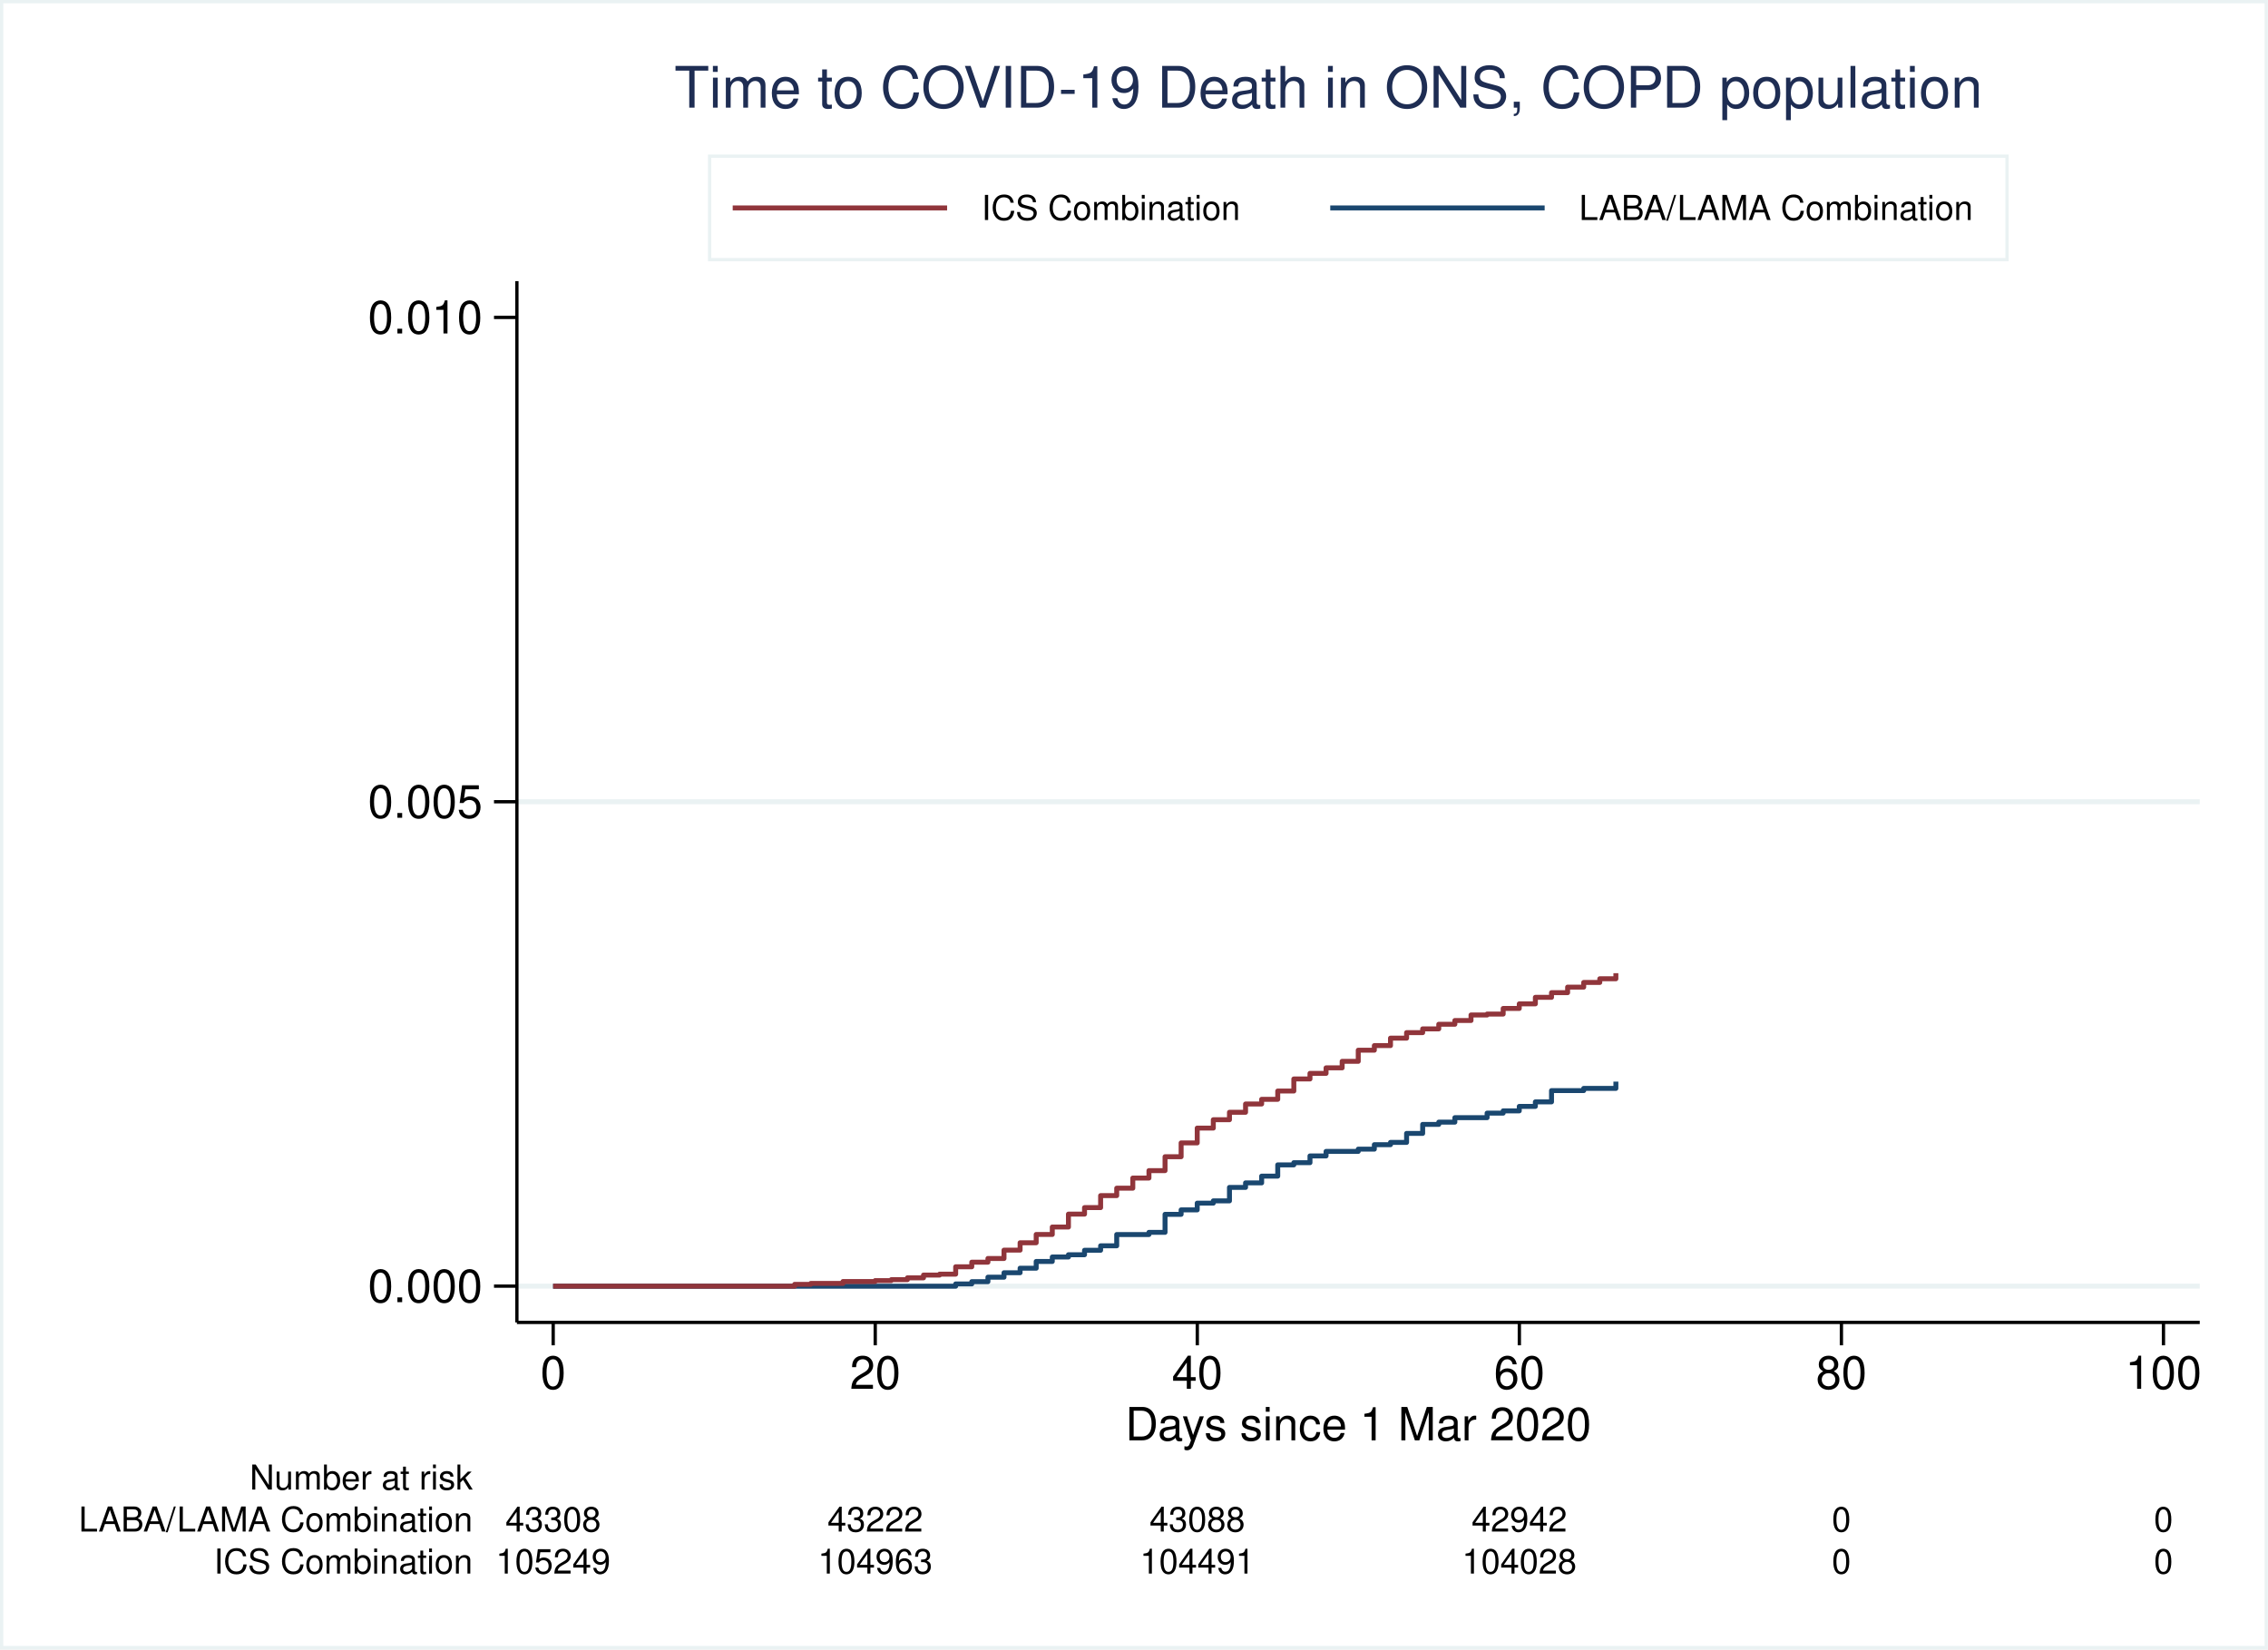
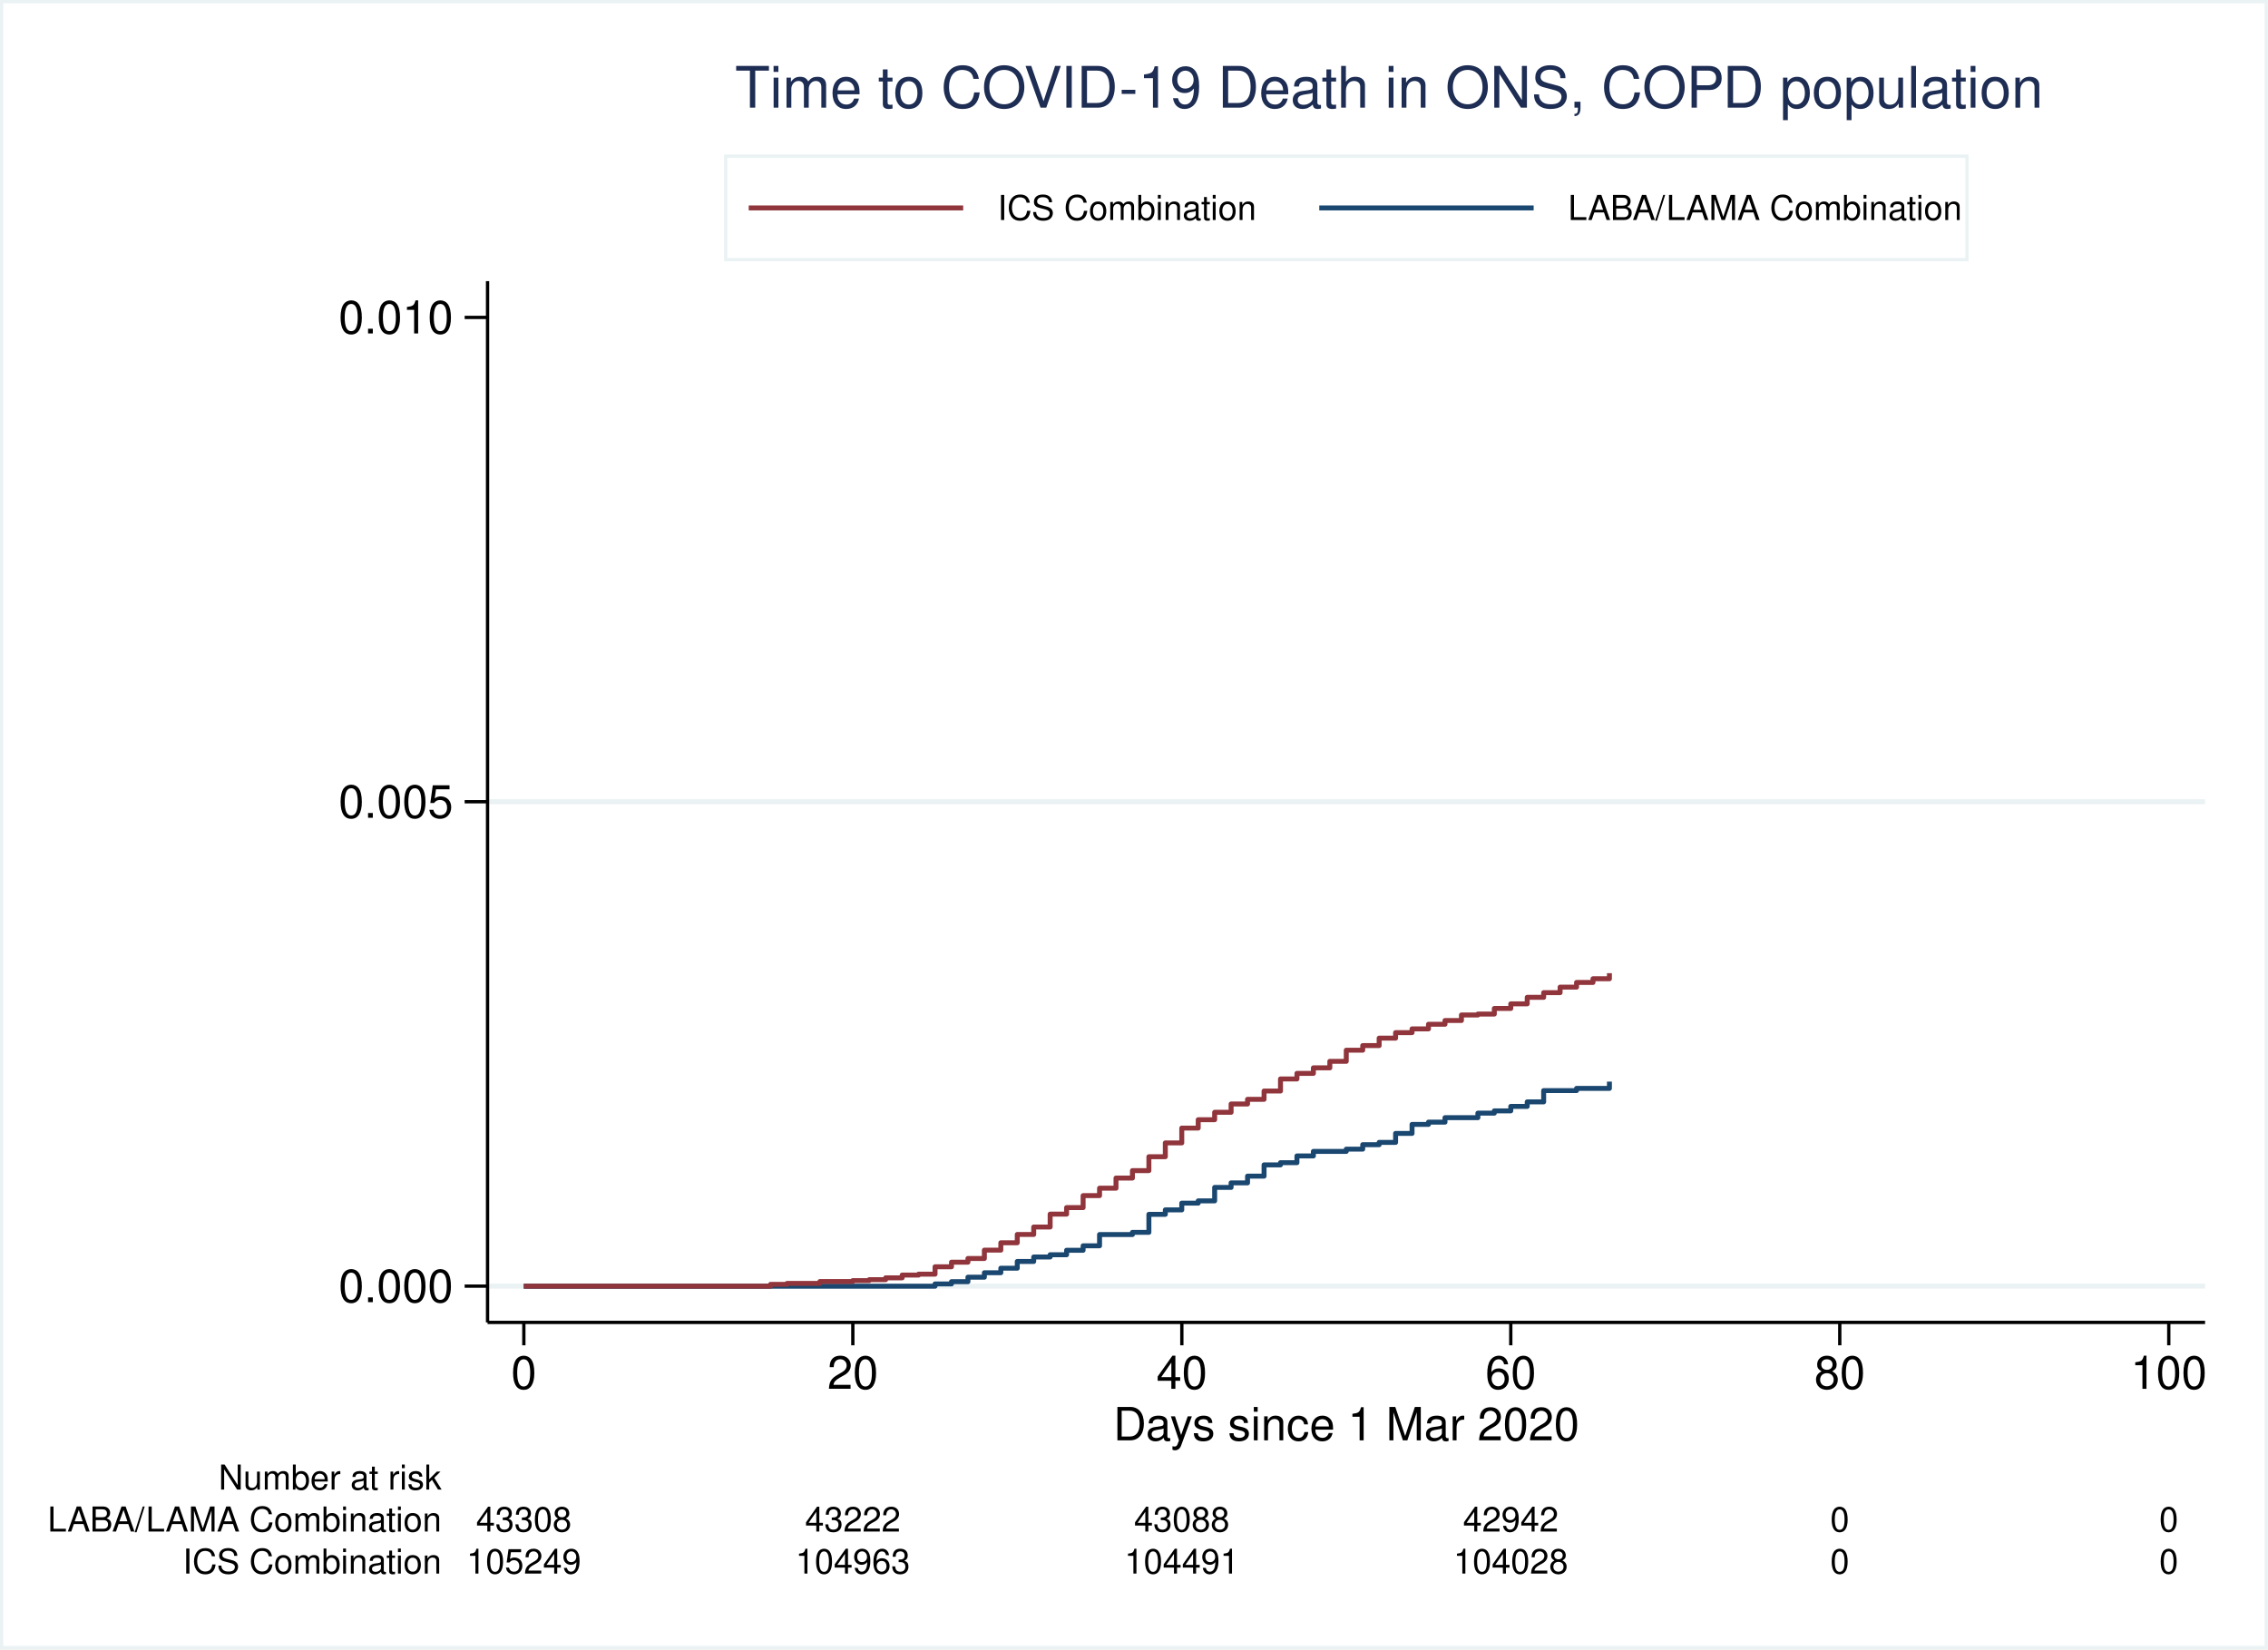
<svg xmlns="http://www.w3.org/2000/svg" version="1.1" width="5.50in" height="4.00in" viewBox="0 0 3960 2880">
  <rect x="0" y="0" width="3960" height="2880" style="fill:#EAF2F3;stroke:none" />
  <rect x="0.00" y="0.00" width="3959.88" height="2880.00" style="fill:#FFFFFF" />
  <rect x="2.88" y="2.88" width="3954.12" height="2874.24" style="fill:none;stroke:#EAF2F3;stroke-width:5.76" />
-   <rect x="902.51" y="490.93" width="2938.32" height="1818.32" style="fill:#FFFFFF" />
-   <rect x="905.39" y="493.81" width="2932.56" height="1812.56" style="fill:none;stroke:#FFFFFF;stroke-width:5.76" />
-   <line x1="902.51" y1="2245.89" x2="3840.83" y2="2245.89" style="stroke:#EAF2F3;stroke-width:8.64" />
-   <line x1="902.51" y1="1400.03" x2="3840.83" y2="1400.03" style="stroke:#EAF2F3;stroke-width:8.64" />
-   <path d=" M965.75 2246.01 L965.75 2246.01 L965.75 2246.01 L993.84 2246.01 L993.84 2246.01 L1022.05 2246.01 L1022.05 2246.01 L1050.14 2246.01 L1050.14 2246.01 L1078.23 2246.01 L1078.23 2246.01 L1106.33 2246.01 L1106.33 2246.01 L1134.42 2246.01 L1134.42 2246.01 L1162.63 2246.01 L1162.63 2246.01 L1190.72 2246.01 L1190.72 2246.01 L1218.81 2246.01 L1218.81 2246.01 L1246.90 2246.01 L1246.90 2246.01 L1275.00 2246.01 L1275.00 2246.01 L1303.21 2246.01 L1303.21 2246.01 L1331.30 2246.01 L1331.30 2246.01 L1359.39 2246.01 L1359.39 2246.01 L1387.48 2246.01 L1387.48 2246.01 L1415.58 2246.01 L1415.58 2246.01 L1443.79 2246.01 L1443.79 2246.01 L1471.88 2246.01 L1471.88 2246.01 L1499.97 2246.01 L1499.97 2246.01 L1528.07 2246.01 L1528.07 2246.01 L1556.16 2246.01 L1556.16 2246.01 L1584.37 2246.01 L1584.37 2246.01 L1612.46 2246.01 L1612.46 2246.01 L1640.55 2246.01 L1640.55 2246.01 L1668.64 2246.01 L1668.64 2242.05 L1696.74 2242.05 L1696.74 2238.09 L1724.95 2238.09 L1724.95 2230.29 L1753.04 2230.29 L1753.04 2222.50 L1781.13 2222.50 L1781.13 2214.58 L1809.22 2214.58 L1809.22 2202.82 L1837.32 2202.82 L1837.32 2195.02 L1865.53 2195.02 L1865.53 2191.06 L1893.62 2191.06 L1893.62 2183.27 L1921.71 2183.27 L1921.71 2175.47 L1949.81 2175.47 L1949.81 2155.79 L1977.90 2155.79 L1977.90 2155.79 L2006.11 2155.79 L2006.11 2151.96 L2034.20 2151.96 L2034.20 2120.52 L2062.29 2120.52 L2062.29 2112.73 L2090.39 2112.73 L2090.39 2100.97 L2118.48 2100.97 L2118.48 2097.01 L2146.69 2097.01 L2146.69 2073.50 L2174.78 2073.50 L2174.78 2065.58 L2202.87 2065.58 L2202.87 2053.82 L2230.97 2053.82 L2230.97 2034.14 L2259.06 2034.14 L2259.06 2030.31 L2287.27 2030.31 L2287.27 2018.55 L2315.36 2018.55 L2315.36 2010.63 L2343.45 2010.63 L2343.45 2010.63 L2371.55 2010.63 L2371.55 2006.67 L2399.64 2006.67 L2399.64 1998.87 L2427.85 1998.87 L2427.85 1994.91 L2455.94 1994.91 L2455.94 1979.20 L2484.03 1979.20 L2484.03 1963.48 L2512.13 1963.48 L2512.13 1959.52 L2540.22 1959.52 L2540.22 1951.72 L2568.43 1951.72 L2568.43 1951.72 L2596.52 1951.72 L2596.52 1943.80 L2624.61 1943.80 L2624.61 1939.84 L2652.70 1939.84 L2652.70 1932.05 L2680.80 1932.05 L2680.80 1924.13 L2709.01 1924.13 L2709.01 1904.45 L2737.10 1904.45 L2737.10 1904.45 L2765.19 1904.45 L2765.19 1900.61 L2793.28 1900.61 L2793.28 1900.61 L2821.38 1900.61 L2821.38 1888.73" stroke-linejoin="round" style="fill:none;stroke:#1A476F;stroke-width:8.64" />
-   <path d=" M965.75 2246.01 L965.75 2246.01 L965.75 2246.01 L993.84 2246.01 L993.84 2246.01 L1022.05 2246.01 L1022.05 2246.01 L1050.14 2246.01 L1050.14 2246.01 L1078.23 2246.01 L1078.23 2246.01 L1106.33 2246.01 L1106.33 2246.01 L1134.42 2246.01 L1134.42 2246.01 L1162.63 2246.01 L1162.63 2246.01 L1190.72 2246.01 L1190.72 2246.01 L1218.81 2246.01 L1218.81 2246.01 L1246.90 2246.01 L1246.90 2246.01 L1275.00 2246.01 L1275.00 2246.01 L1303.21 2246.01 L1303.21 2246.01 L1331.30 2246.01 L1331.30 2246.01 L1359.39 2246.01 L1359.39 2246.01 L1387.48 2246.01 L1387.48 2242.79 L1415.58 2242.79 L1415.58 2241.18 L1443.79 2241.18 L1443.79 2241.18 L1471.88 2241.18 L1471.88 2237.84 L1499.97 2237.84 L1499.97 2237.84 L1528.07 2237.84 L1528.07 2236.23 L1556.16 2236.23 L1556.16 2234.62 L1584.37 2234.62 L1584.37 2231.41 L1612.46 2231.41 L1612.46 2226.58 L1640.55 2226.58 L1640.55 2224.97 L1668.64 2224.97 L1668.64 2212.10 L1696.74 2212.10 L1696.74 2204.06 L1724.95 2204.06 L1724.95 2197.62 L1753.04 2197.62 L1753.04 2183.02 L1781.13 2183.02 L1781.13 2170.15 L1809.22 2170.15 L1809.22 2155.67 L1837.32 2155.67 L1837.32 2142.67 L1865.53 2142.67 L1865.53 2120.15 L1893.62 2120.15 L1893.62 2108.77 L1921.71 2108.77 L1921.71 2087.85 L1949.81 2087.85 L1949.81 2074.86 L1977.90 2074.86 L1977.90 2057.16 L2006.11 2057.16 L2006.11 2044.17 L2034.20 2044.17 L2034.20 2019.91 L2062.29 2019.91 L2062.29 1995.78 L2090.39 1995.78 L2090.39 1969.91 L2118.48 1969.91 L2118.48 1955.31 L2146.69 1955.31 L2146.69 1942.32 L2174.78 1942.32 L2174.78 1927.84 L2202.87 1927.84 L2202.87 1919.67 L2230.97 1919.67 L2230.97 1905.19 L2259.06 1905.19 L2259.06 1884.15 L2287.27 1884.15 L2287.27 1874.38 L2315.36 1874.38 L2315.36 1864.72 L2343.45 1864.72 L2343.45 1853.34 L2371.55 1853.34 L2371.55 1833.91 L2399.64 1833.91 L2399.64 1825.86 L2427.85 1825.86 L2427.85 1812.87 L2455.94 1812.87 L2455.94 1803.22 L2484.03 1803.22 L2484.03 1796.66 L2512.13 1796.66 L2512.13 1788.61 L2540.22 1788.61 L2540.22 1782.06 L2568.43 1782.06 L2568.43 1772.40 L2596.52 1772.40 L2596.52 1770.79 L2624.61 1770.79 L2624.61 1761.02 L2652.70 1761.02 L2652.70 1752.97 L2680.80 1752.97 L2680.80 1741.59 L2709.01 1741.59 L2709.01 1733.42 L2737.10 1733.42 L2737.10 1723.77 L2765.19 1723.77 L2765.19 1715.60 L2793.28 1715.60 L2793.28 1709.16 L2821.38 1709.16 L2821.38 1699.39" stroke-linejoin="round" style="fill:none;stroke:#90353B;stroke-width:8.64" />
-   <line x1="902.51" y1="2309.25" x2="902.51" y2="490.93" style="stroke:#000000;stroke-width:5.76" />
-   <line x1="902.51" y1="2245.89" x2="862.54" y2="2245.89" style="stroke:#000000;stroke-width:5.76" />
-   <text x="842.49" y="2273.90" style="font-family:'Helvetica';font-size:79.94px;fill:#000000" text-anchor="end">0.000</text>
-   <line x1="902.51" y1="1400.03" x2="862.54" y2="1400.03" style="stroke:#000000;stroke-width:5.76" />
-   <text x="842.49" y="1428.04" style="font-family:'Helvetica';font-size:79.94px;fill:#000000" text-anchor="end">0.005</text>
-   <line x1="902.51" y1="554.29" x2="862.54" y2="554.29" style="stroke:#000000;stroke-width:5.76" />
-   <text x="842.49" y="582.31" style="font-family:'Helvetica';font-size:79.94px;fill:#000000" text-anchor="end">0.010</text>
-   <text x="965.87" y="2747.83" style="font-family:'Helvetica';font-size:60.02px;fill:#000000" text-anchor="middle">105249</text>
-   <text x="1528.19" y="2747.83" style="font-family:'Helvetica';font-size:60.02px;fill:#000000" text-anchor="middle">104963</text>
-   <text x="2090.51" y="2747.83" style="font-family:'Helvetica';font-size:60.02px;fill:#000000" text-anchor="middle">104491</text>
-   <text x="2652.83" y="2747.83" style="font-family:'Helvetica';font-size:60.02px;fill:#000000" text-anchor="middle">104028</text>
-   <text x="3215.15" y="2747.83" style="font-family:'Helvetica';font-size:60.02px;fill:#000000" text-anchor="middle">0</text>
-   <text x="3777.47" y="2747.83" style="font-family:'Helvetica';font-size:60.02px;fill:#000000" text-anchor="middle">0</text>
-   <text x="825.29" y="2747.83" style="font-family:'Helvetica';font-size:60.02px;fill:#000000" text-anchor="end">ICS Combination</text>
-   <text x="965.87" y="2674.44" style="font-family:'Helvetica';font-size:60.02px;fill:#000000" text-anchor="middle">43308</text>
-   <text x="1528.19" y="2674.44" style="font-family:'Helvetica';font-size:60.02px;fill:#000000" text-anchor="middle">43222</text>
-   <text x="2090.51" y="2674.44" style="font-family:'Helvetica';font-size:60.02px;fill:#000000" text-anchor="middle">43088</text>
-   <text x="2652.83" y="2674.44" style="font-family:'Helvetica';font-size:60.02px;fill:#000000" text-anchor="middle">42942</text>
-   <text x="3215.15" y="2674.44" style="font-family:'Helvetica';font-size:60.02px;fill:#000000" text-anchor="middle">0</text>
-   <text x="3777.47" y="2674.44" style="font-family:'Helvetica';font-size:60.02px;fill:#000000" text-anchor="middle">0</text>
-   <text x="825.29" y="2674.44" style="font-family:'Helvetica';font-size:60.02px;fill:#000000" text-anchor="end">LABA/LAMA Combination</text>
-   <text x="825.29" y="2601.18" style="font-family:'Helvetica';font-size:60.02px;fill:#000000" text-anchor="end">Number at risk</text>
-   <line x1="902.51" y1="2309.25" x2="3840.83" y2="2309.25" style="stroke:#000000;stroke-width:5.76" />
-   <line x1="965.87" y1="2309.25" x2="965.87" y2="2349.22" style="stroke:#000000;stroke-width:5.76" />
-   <text x="965.87" y="2425.17" style="font-family:'Helvetica';font-size:79.94px;fill:#000000" text-anchor="middle">0</text>
-   <line x1="1528.19" y1="2309.25" x2="1528.19" y2="2349.22" style="stroke:#000000;stroke-width:5.76" />
-   <text x="1528.19" y="2425.17" style="font-family:'Helvetica';font-size:79.94px;fill:#000000" text-anchor="middle">20</text>
-   <line x1="2090.51" y1="2309.25" x2="2090.51" y2="2349.22" style="stroke:#000000;stroke-width:5.76" />
-   <text x="2090.51" y="2425.17" style="font-family:'Helvetica';font-size:79.94px;fill:#000000" text-anchor="middle">40</text>
-   <line x1="2652.83" y1="2309.25" x2="2652.83" y2="2349.22" style="stroke:#000000;stroke-width:5.76" />
-   <text x="2652.83" y="2425.17" style="font-family:'Helvetica';font-size:79.94px;fill:#000000" text-anchor="middle">60</text>
-   <line x1="3215.15" y1="2309.25" x2="3215.15" y2="2349.22" style="stroke:#000000;stroke-width:5.76" />
-   <text x="3215.15" y="2425.17" style="font-family:'Helvetica';font-size:79.94px;fill:#000000" text-anchor="middle">80</text>
-   <line x1="3777.47" y1="2309.25" x2="3777.47" y2="2349.22" style="stroke:#000000;stroke-width:5.76" />
-   <text x="3777.47" y="2425.17" style="font-family:'Helvetica';font-size:79.94px;fill:#000000" text-anchor="middle">100</text>
-   <text x="2371.67" y="2515.14" style="font-family:'Helvetica';font-size:79.94px;fill:#000000" text-anchor="middle">Days since 1 Mar 2020</text>
-   <rect x="1236.14" y="269.91" width="2271.06" height="186.37" style="fill:#FFFFFF" />
-   <rect x="1239.02" y="272.79" width="2265.30" height="180.61" style="fill:none;stroke:#EAF2F3;stroke-width:5.76" />
-   <line x1="1279.33" y1="363.09" x2="1653.67" y2="363.09" style="stroke:#90353B;stroke-width:8.64" />
-   <line x1="2322.66" y1="363.09" x2="2697.01" y2="363.09" style="stroke:#1A476F;stroke-width:8.64" />
-   <text x="1713.69" y="384.13" style="font-family:'Helvetica';font-size:60.02px;fill:#000000">ICS Combination</text>
-   <text x="2757.03" y="384.13" style="font-family:'Helvetica';font-size:60.02px;fill:#000000">LABA/LAMA Combination</text>
-   <text x="1177.36" y="187.99" style="font-family:'Helvetica';font-size:99.99px;fill:#1E2D53">Time to COVID-19 Death in ONS, COPD population</text>
+   <rect x="851.28" y="490.93" width="2998.83" height="1818.32" style="fill:#FFFFFF" />
+   <rect x="854.16" y="493.81" width="2993.07" height="1812.56" style="fill:none;stroke:#FFFFFF;stroke-width:5.76" />
+   <line x1="851.28" y1="2245.89" x2="3850.11" y2="2245.89" style="stroke:#EAF2F3;stroke-width:8.64" />
+   <line x1="851.28" y1="1400.03" x2="3850.11" y2="1400.03" style="stroke:#EAF2F3;stroke-width:8.64" />
+   <path d=" M914.51 2246.01 L914.51 2246.01 L914.51 2246.01 L943.22 2246.01 L943.22 2246.01 L972.06 2246.01 L972.06 2246.01 L1000.77 2246.01 L1000.77 2246.01 L1029.48 2246.01 L1029.48 2246.01 L1058.19 2246.01 L1058.19 2246.01 L1086.90 2246.01 L1086.90 2246.01 L1115.61 2246.01 L1115.61 2246.01 L1144.32 2246.01 L1144.32 2246.01 L1173.03 2246.01 L1173.03 2246.01 L1201.74 2246.01 L1201.74 2246.01 L1230.45 2246.01 L1230.45 2246.01 L1259.28 2246.01 L1259.28 2246.01 L1287.99 2246.01 L1287.99 2246.01 L1316.70 2246.01 L1316.70 2246.01 L1345.41 2246.01 L1345.41 2246.01 L1374.12 2246.01 L1374.12 2246.01 L1402.83 2246.01 L1402.83 2246.01 L1431.54 2246.01 L1431.54 2246.01 L1460.25 2246.01 L1460.25 2246.01 L1488.96 2246.01 L1488.96 2246.01 L1517.67 2246.01 L1517.67 2246.01 L1546.38 2246.01 L1546.38 2246.01 L1575.21 2246.01 L1575.21 2246.01 L1603.92 2246.01 L1603.92 2246.01 L1632.63 2246.01 L1632.63 2242.05 L1661.34 2242.05 L1661.34 2238.09 L1690.05 2238.09 L1690.05 2230.29 L1718.76 2230.29 L1718.76 2222.50 L1747.47 2222.50 L1747.47 2214.58 L1776.18 2214.58 L1776.18 2202.82 L1804.89 2202.82 L1804.89 2195.02 L1833.60 2195.02 L1833.60 2191.06 L1862.31 2191.06 L1862.31 2183.27 L1891.15 2183.27 L1891.15 2175.47 L1919.86 2175.47 L1919.86 2155.79 L1948.57 2155.79 L1948.57 2155.79 L1977.28 2155.79 L1977.28 2151.96 L2005.99 2151.96 L2005.99 2120.52 L2034.70 2120.52 L2034.70 2112.73 L2063.41 2112.73 L2063.41 2100.97 L2092.12 2100.97 L2092.12 2097.01 L2120.83 2097.01 L2120.83 2073.50 L2149.54 2073.50 L2149.54 2065.58 L2178.25 2065.58 L2178.25 2053.82 L2207.08 2053.82 L2207.08 2034.14 L2235.79 2034.14 L2235.79 2030.31 L2264.50 2030.31 L2264.50 2018.55 L2293.21 2018.55 L2293.21 2010.63 L2321.92 2010.63 L2321.92 2010.63 L2350.63 2010.63 L2350.63 2006.67 L2379.34 2006.67 L2379.34 1998.87 L2408.05 1998.87 L2408.05 1994.91 L2436.76 1994.91 L2436.76 1979.20 L2465.47 1979.20 L2465.47 1963.48 L2494.18 1963.48 L2494.18 1959.52 L2523.01 1959.52 L2523.01 1951.72 L2551.72 1951.72 L2551.72 1951.72 L2580.43 1951.72 L2580.43 1943.80 L2609.14 1943.80 L2609.14 1939.84 L2637.86 1939.84 L2637.86 1932.05 L2666.57 1932.05 L2666.57 1924.13 L2695.28 1924.13 L2695.28 1904.45 L2723.99 1904.45 L2723.99 1904.45 L2752.70 1904.45 L2752.70 1900.61 L2781.41 1900.61 L2781.41 1900.61 L2810.11 1900.61 L2810.11 1888.73" stroke-linejoin="round" style="fill:none;stroke:#1A476F;stroke-width:8.64" />
+   <path d=" M914.51 2246.01 L914.51 2246.01 L914.51 2246.01 L943.22 2246.01 L943.22 2246.01 L972.06 2246.01 L972.06 2246.01 L1000.77 2246.01 L1000.77 2246.01 L1029.48 2246.01 L1029.48 2246.01 L1058.19 2246.01 L1058.19 2246.01 L1086.90 2246.01 L1086.90 2246.01 L1115.61 2246.01 L1115.61 2246.01 L1144.32 2246.01 L1144.32 2246.01 L1173.03 2246.01 L1173.03 2246.01 L1201.74 2246.01 L1201.74 2246.01 L1230.45 2246.01 L1230.45 2246.01 L1259.28 2246.01 L1259.28 2246.01 L1287.99 2246.01 L1287.99 2246.01 L1316.70 2246.01 L1316.70 2246.01 L1345.41 2246.01 L1345.41 2242.79 L1374.12 2242.79 L1374.12 2241.18 L1402.83 2241.18 L1402.83 2241.18 L1431.54 2241.18 L1431.54 2237.84 L1460.25 2237.84 L1460.25 2237.84 L1488.96 2237.84 L1488.96 2236.23 L1517.67 2236.23 L1517.67 2234.62 L1546.38 2234.62 L1546.38 2231.41 L1575.21 2231.41 L1575.21 2226.58 L1603.92 2226.58 L1603.92 2224.97 L1632.63 2224.97 L1632.63 2212.10 L1661.34 2212.10 L1661.34 2204.06 L1690.05 2204.06 L1690.05 2197.62 L1718.76 2197.62 L1718.76 2183.02 L1747.47 2183.02 L1747.47 2170.15 L1776.18 2170.15 L1776.18 2155.67 L1804.89 2155.67 L1804.89 2142.67 L1833.60 2142.67 L1833.60 2120.15 L1862.31 2120.15 L1862.31 2108.77 L1891.15 2108.77 L1891.15 2087.85 L1919.86 2087.85 L1919.86 2074.86 L1948.57 2074.86 L1948.57 2057.16 L1977.28 2057.16 L1977.28 2044.17 L2005.99 2044.17 L2005.99 2019.91 L2034.70 2019.91 L2034.70 1995.78 L2063.41 1995.78 L2063.41 1969.91 L2092.12 1969.91 L2092.12 1955.31 L2120.83 1955.31 L2120.83 1942.32 L2149.54 1942.32 L2149.54 1927.84 L2178.25 1927.84 L2178.25 1919.67 L2207.08 1919.67 L2207.08 1905.19 L2235.79 1905.19 L2235.79 1884.15 L2264.50 1884.15 L2264.50 1874.38 L2293.21 1874.38 L2293.21 1864.72 L2321.92 1864.72 L2321.92 1853.34 L2350.63 1853.34 L2350.63 1833.91 L2379.34 1833.91 L2379.34 1825.86 L2408.05 1825.86 L2408.05 1812.87 L2436.76 1812.87 L2436.76 1803.22 L2465.47 1803.22 L2465.47 1796.66 L2494.18 1796.66 L2494.18 1788.61 L2523.01 1788.61 L2523.01 1782.06 L2551.72 1782.06 L2551.72 1772.40 L2580.43 1772.40 L2580.43 1770.79 L2609.14 1770.79 L2609.14 1761.02 L2637.86 1761.02 L2637.86 1752.97 L2666.57 1752.97 L2666.57 1741.59 L2695.28 1741.59 L2695.28 1733.42 L2723.99 1733.42 L2723.99 1723.77 L2752.70 1723.77 L2752.70 1715.60 L2781.41 1715.60 L2781.41 1709.16 L2810.11 1709.16 L2810.11 1699.39" stroke-linejoin="round" style="fill:none;stroke:#90353B;stroke-width:8.64" />
+   <line x1="851.28" y1="2309.25" x2="851.28" y2="490.93" style="stroke:#000000;stroke-width:5.76" />
+   <line x1="851.28" y1="2245.89" x2="811.30" y2="2245.89" style="stroke:#000000;stroke-width:5.76" />
+   <text x="791.26" y="2273.90" style="font-family:'Helvetica';font-size:79.94px;fill:#000000" text-anchor="end">0.000</text>
+   <line x1="851.28" y1="1400.03" x2="811.30" y2="1400.03" style="stroke:#000000;stroke-width:5.76" />
+   <text x="791.26" y="1428.04" style="font-family:'Helvetica';font-size:79.94px;fill:#000000" text-anchor="end">0.005</text>
+   <line x1="851.28" y1="554.29" x2="811.30" y2="554.29" style="stroke:#000000;stroke-width:5.76" />
+   <text x="791.26" y="582.31" style="font-family:'Helvetica';font-size:79.94px;fill:#000000" text-anchor="end">0.010</text>
+   <text x="914.64" y="2747.83" style="font-family:'Helvetica';font-size:60.02px;fill:#000000" text-anchor="middle">105249</text>
+   <text x="1489.08" y="2747.83" style="font-family:'Helvetica';font-size:60.02px;fill:#000000" text-anchor="middle">104963</text>
+   <text x="2063.53" y="2747.83" style="font-family:'Helvetica';font-size:60.02px;fill:#000000" text-anchor="middle">104491</text>
+   <text x="2637.86" y="2747.83" style="font-family:'Helvetica';font-size:60.02px;fill:#000000" text-anchor="middle">104028</text>
+   <text x="3212.30" y="2747.83" style="font-family:'Helvetica';font-size:60.02px;fill:#000000" text-anchor="middle">0</text>
+   <text x="3786.75" y="2747.83" style="font-family:'Helvetica';font-size:60.02px;fill:#000000" text-anchor="middle">0</text>
+   <text x="770.96" y="2747.83" style="font-family:'Helvetica';font-size:60.02px;fill:#000000" text-anchor="end">ICS Combination</text>
+   <text x="914.64" y="2674.44" style="font-family:'Helvetica';font-size:60.02px;fill:#000000" text-anchor="middle">43308</text>
+   <text x="1489.08" y="2674.44" style="font-family:'Helvetica';font-size:60.02px;fill:#000000" text-anchor="middle">43222</text>
+   <text x="2063.53" y="2674.44" style="font-family:'Helvetica';font-size:60.02px;fill:#000000" text-anchor="middle">43088</text>
+   <text x="2637.86" y="2674.44" style="font-family:'Helvetica';font-size:60.02px;fill:#000000" text-anchor="middle">42942</text>
+   <text x="3212.30" y="2674.44" style="font-family:'Helvetica';font-size:60.02px;fill:#000000" text-anchor="middle">0</text>
+   <text x="3786.75" y="2674.44" style="font-family:'Helvetica';font-size:60.02px;fill:#000000" text-anchor="middle">0</text>
+   <text x="770.96" y="2674.44" style="font-family:'Helvetica';font-size:60.02px;fill:#000000" text-anchor="end">LABA/LAMA Combination</text>
+   <text x="770.96" y="2601.18" style="font-family:'Helvetica';font-size:60.02px;fill:#000000" text-anchor="end">Number at risk</text>
+   <line x1="851.28" y1="2309.25" x2="3850.11" y2="2309.25" style="stroke:#000000;stroke-width:5.76" />
+   <line x1="914.64" y1="2309.25" x2="914.64" y2="2349.22" style="stroke:#000000;stroke-width:5.76" />
+   <text x="914.64" y="2425.17" style="font-family:'Helvetica';font-size:79.94px;fill:#000000" text-anchor="middle">0</text>
+   <line x1="1489.08" y1="2309.25" x2="1489.08" y2="2349.22" style="stroke:#000000;stroke-width:5.76" />
+   <text x="1489.08" y="2425.17" style="font-family:'Helvetica';font-size:79.94px;fill:#000000" text-anchor="middle">20</text>
+   <line x1="2063.53" y1="2309.25" x2="2063.53" y2="2349.22" style="stroke:#000000;stroke-width:5.76" />
+   <text x="2063.53" y="2425.17" style="font-family:'Helvetica';font-size:79.94px;fill:#000000" text-anchor="middle">40</text>
+   <line x1="2637.86" y1="2309.25" x2="2637.86" y2="2349.22" style="stroke:#000000;stroke-width:5.76" />
+   <text x="2637.86" y="2425.17" style="font-family:'Helvetica';font-size:79.94px;fill:#000000" text-anchor="middle">60</text>
+   <line x1="3212.30" y1="2309.25" x2="3212.30" y2="2349.22" style="stroke:#000000;stroke-width:5.76" />
+   <text x="3212.30" y="2425.17" style="font-family:'Helvetica';font-size:79.94px;fill:#000000" text-anchor="middle">80</text>
+   <line x1="3786.75" y1="2309.25" x2="3786.75" y2="2349.22" style="stroke:#000000;stroke-width:5.76" />
+   <text x="3786.75" y="2425.17" style="font-family:'Helvetica';font-size:79.94px;fill:#000000" text-anchor="middle">100</text>
+   <text x="2350.76" y="2515.14" style="font-family:'Helvetica';font-size:79.94px;fill:#000000" text-anchor="middle">Days since 1 Mar 2020</text>
+   <rect x="1264.11" y="269.91" width="2173.17" height="186.37" style="fill:#FFFFFF" />
+   <rect x="1266.99" y="272.79" width="2167.41" height="180.61" style="fill:none;stroke:#EAF2F3;stroke-width:5.76" />
+   <line x1="1307.30" y1="363.09" x2="1681.76" y2="363.09" style="stroke:#90353B;stroke-width:8.64" />
+   <line x1="2303.48" y1="363.09" x2="2677.83" y2="363.09" style="stroke:#1A476F;stroke-width:8.64" />
+   <text x="1741.78" y="384.13" style="font-family:'Helvetica';font-size:60.02px;fill:#000000">ICS Combination</text>
+   <text x="2737.84" y="384.13" style="font-family:'Helvetica';font-size:60.02px;fill:#000000">LABA/LAMA Combination</text>
+   <text x="1283.29" y="187.99" style="font-family:'Helvetica';font-size:99.99px;fill:#1E2D53">Time to COVID-19 Death in ONS, COPD population</text>
</svg>
